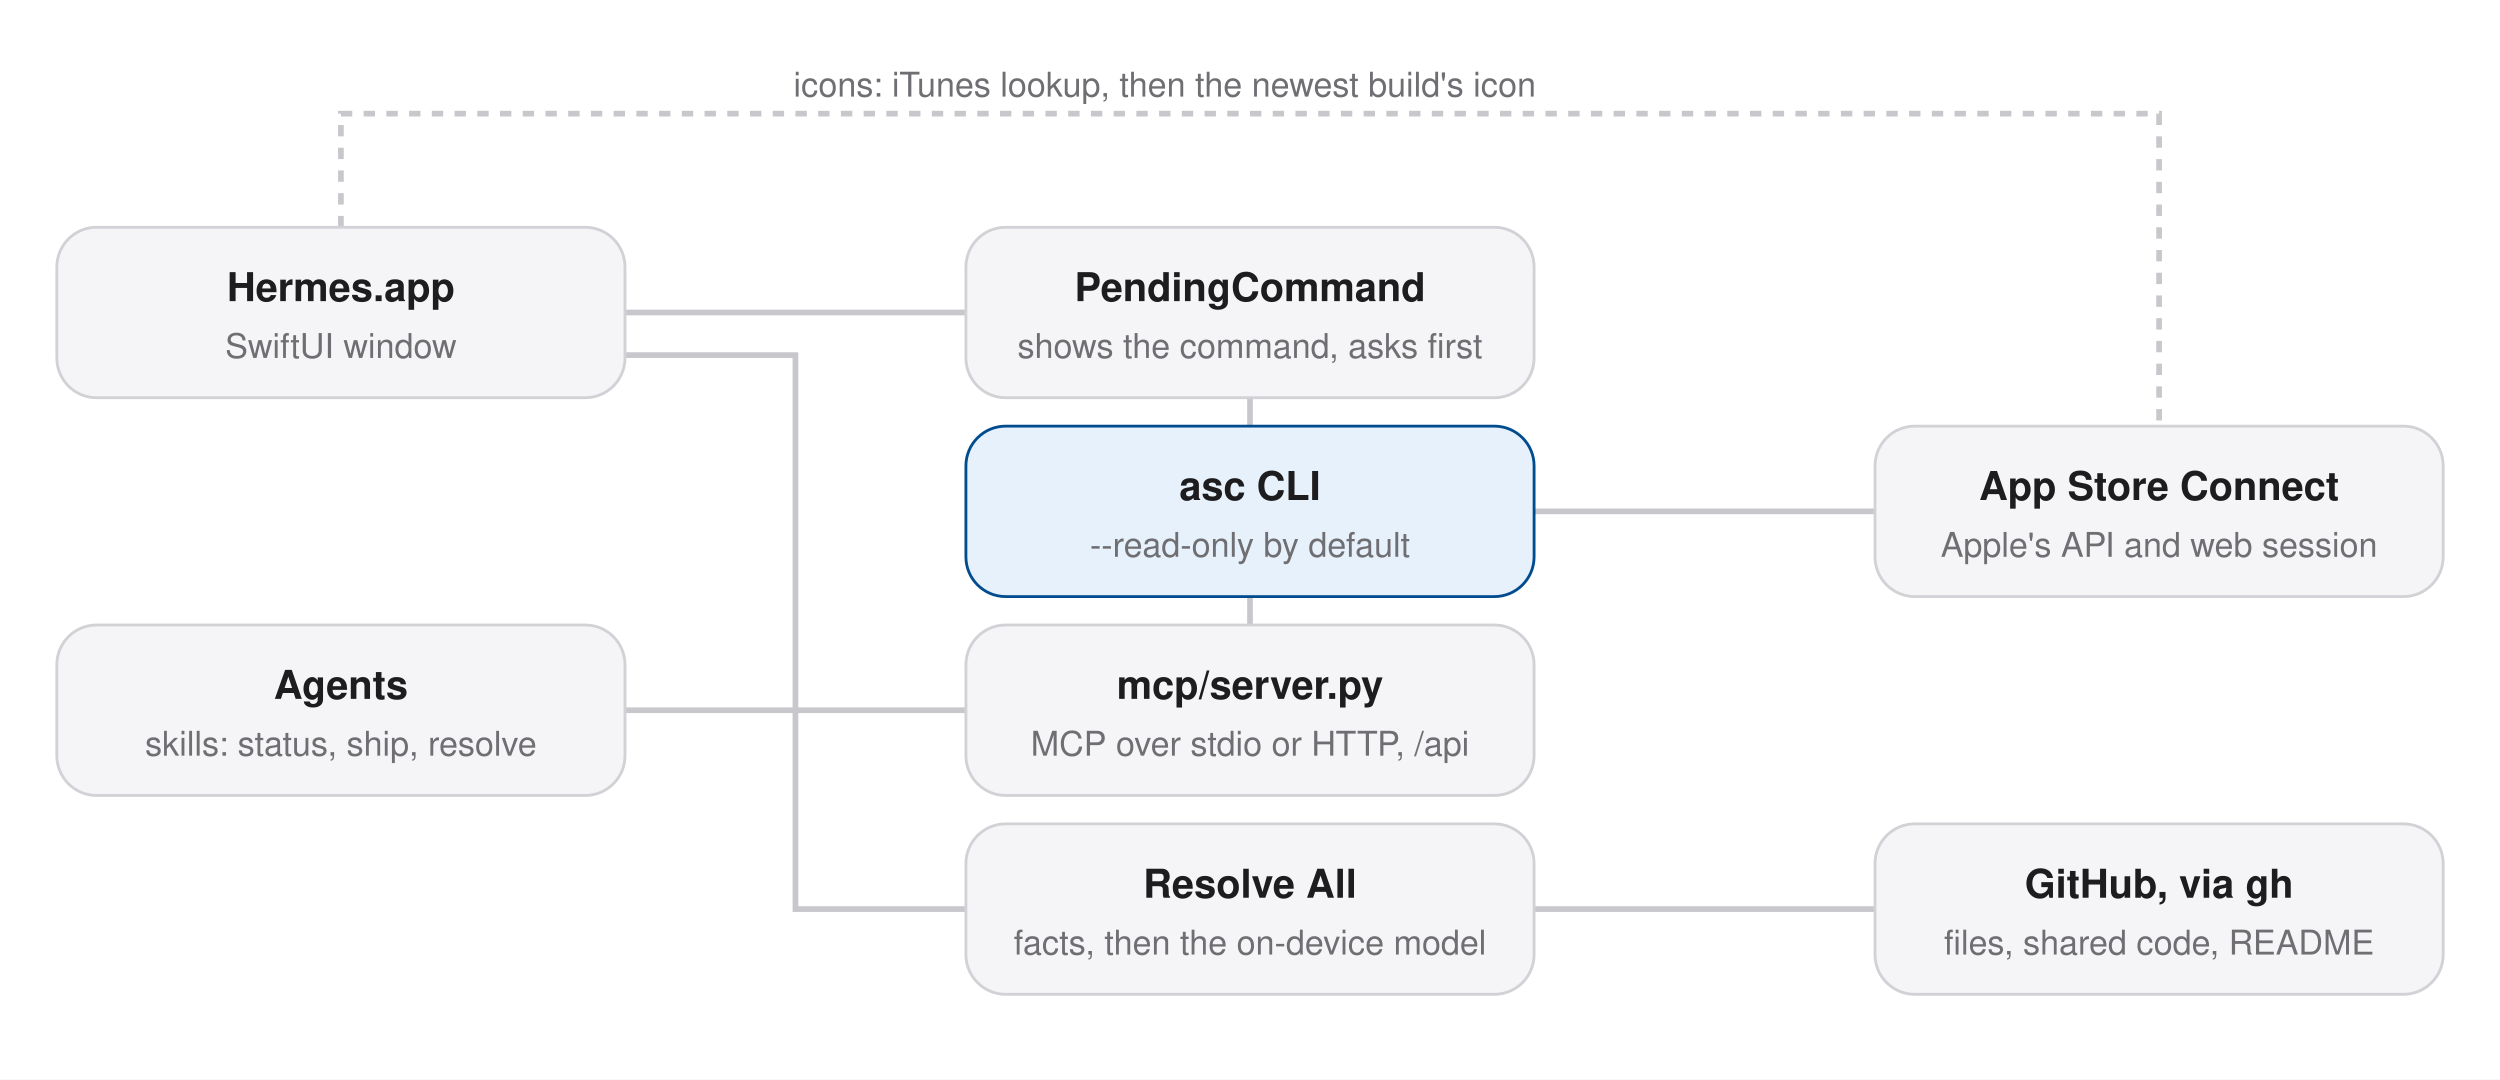
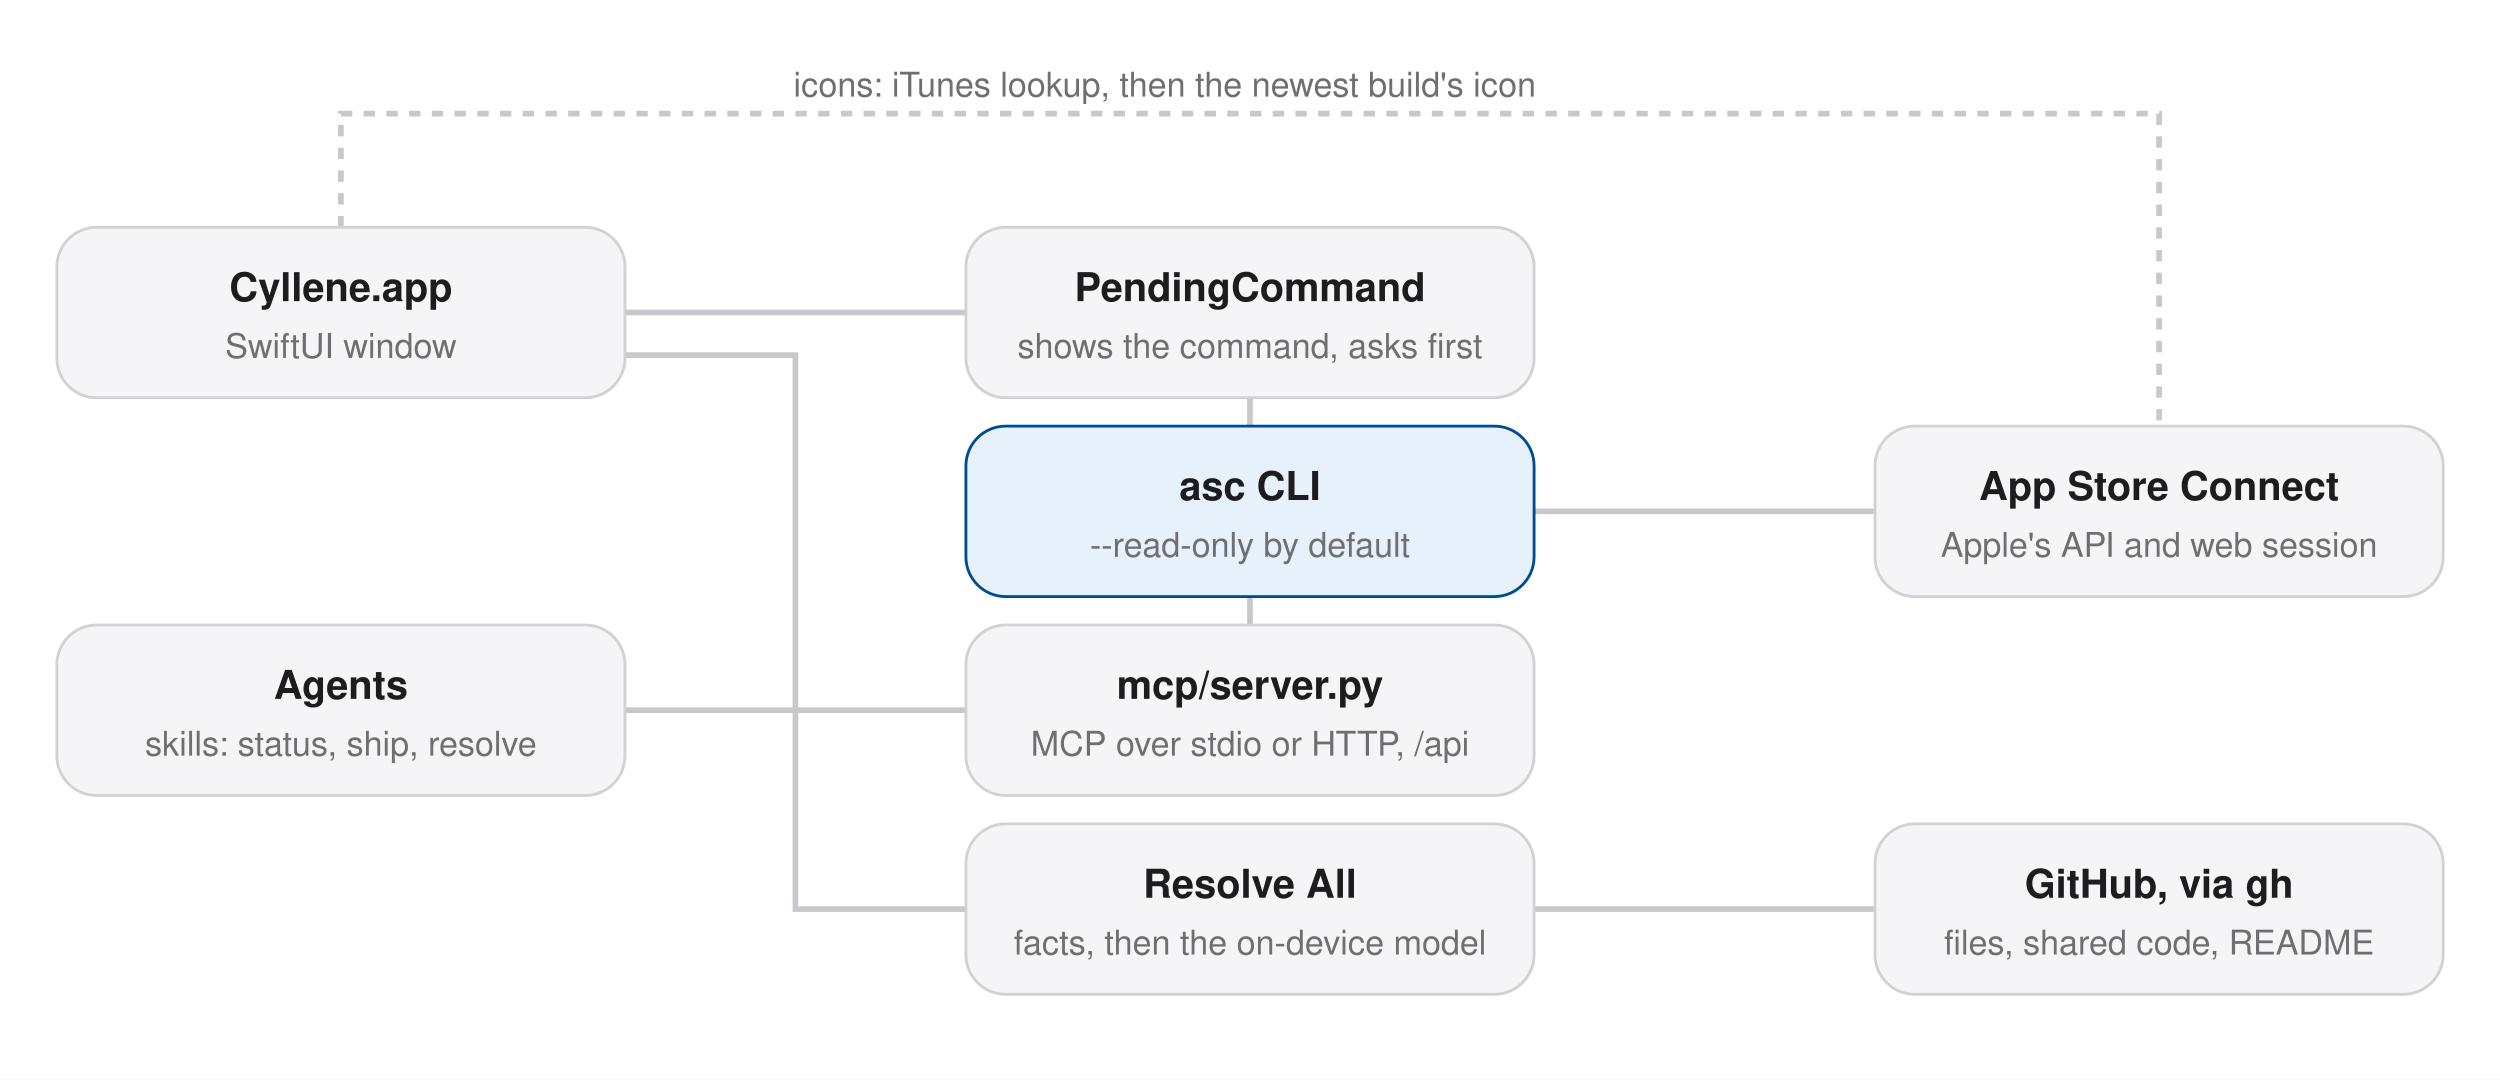
<svg xmlns="http://www.w3.org/2000/svg" viewBox="0 0 880 380" font-family="-apple-system, Helvetica, sans-serif" font-size="14">
  <rect width="880" height="380" fill="#fff" />
  <g stroke="#c7c7cc" stroke-width="2" fill="none">
    <path d="M220 110H340" />
    <path d="M220 250H340" />
    <path d="M540 180H660" />
    <path d="M440 140V150" />
    <path d="M440 210V220" />
    <path d="M220 125H280V320H340" />
    <path d="M540 320H660" />
    <path d="M120 80V40H760V150" stroke-dasharray="4 4" />
  </g>
  <g fill="#f5f5f7" stroke="#d1d1d6">
    <rect x="20" y="80" width="200" height="60" rx="14" />
    <rect x="20" y="220" width="200" height="60" rx="14" />
    <rect x="340" y="80" width="200" height="60" rx="14" />
    <rect x="340" y="150" width="200" height="60" rx="14" fill="#e6f1fb" stroke="#004C8F" />
    <rect x="340" y="220" width="200" height="60" rx="14" />
    <rect x="340" y="290" width="200" height="60" rx="14" />
    <rect x="660" y="150" width="200" height="60" rx="14" />
    <rect x="660" y="290" width="200" height="60" rx="14" />
  </g>
  <g fill="#1d1d1f" text-anchor="middle">
-     <text x="120" y="106" font-weight="600">Hermes.app</text>
+     <text x="120" y="106" font-weight="600">Cyllene.app</text>
    <text x="120" y="126" fill="#6e6e73" font-size="12">SwiftUI window</text>
    <text x="120" y="246" font-weight="600">Agents</text>
    <text x="120" y="266" fill="#6e6e73" font-size="12">skills: status, ship, resolve</text>
    <text x="440" y="106" font-weight="600">PendingCommand</text>
    <text x="440" y="126" fill="#6e6e73" font-size="12">shows the command, asks first</text>
    <text x="440" y="176" font-weight="600">asc CLI</text>
    <text x="440" y="196" fill="#6e6e73" font-size="12">--read-only by default</text>
    <text x="440" y="246" font-weight="600">mcp/server.py</text>
    <text x="440" y="266" fill="#6e6e73" font-size="12">MCP over stdio or HTTP, /api</text>
    <text x="440" y="316" font-weight="600">Resolve All</text>
    <text x="440" y="336" fill="#6e6e73" font-size="12">facts, then the on-device model</text>
    <text x="760" y="176" font-weight="600">App Store Connect</text>
    <text x="760" y="196" fill="#6e6e73" font-size="12">Apple's API and web session</text>
    <text x="760" y="316" font-weight="600">GitHub, via gh</text>
    <text x="760" y="336" fill="#6e6e73" font-size="12">files, shared code, README</text>
    <text x="410" y="34" fill="#6e6e73" font-size="12">icons: iTunes lookup, then the newest build's icon</text>
  </g>
</svg>
